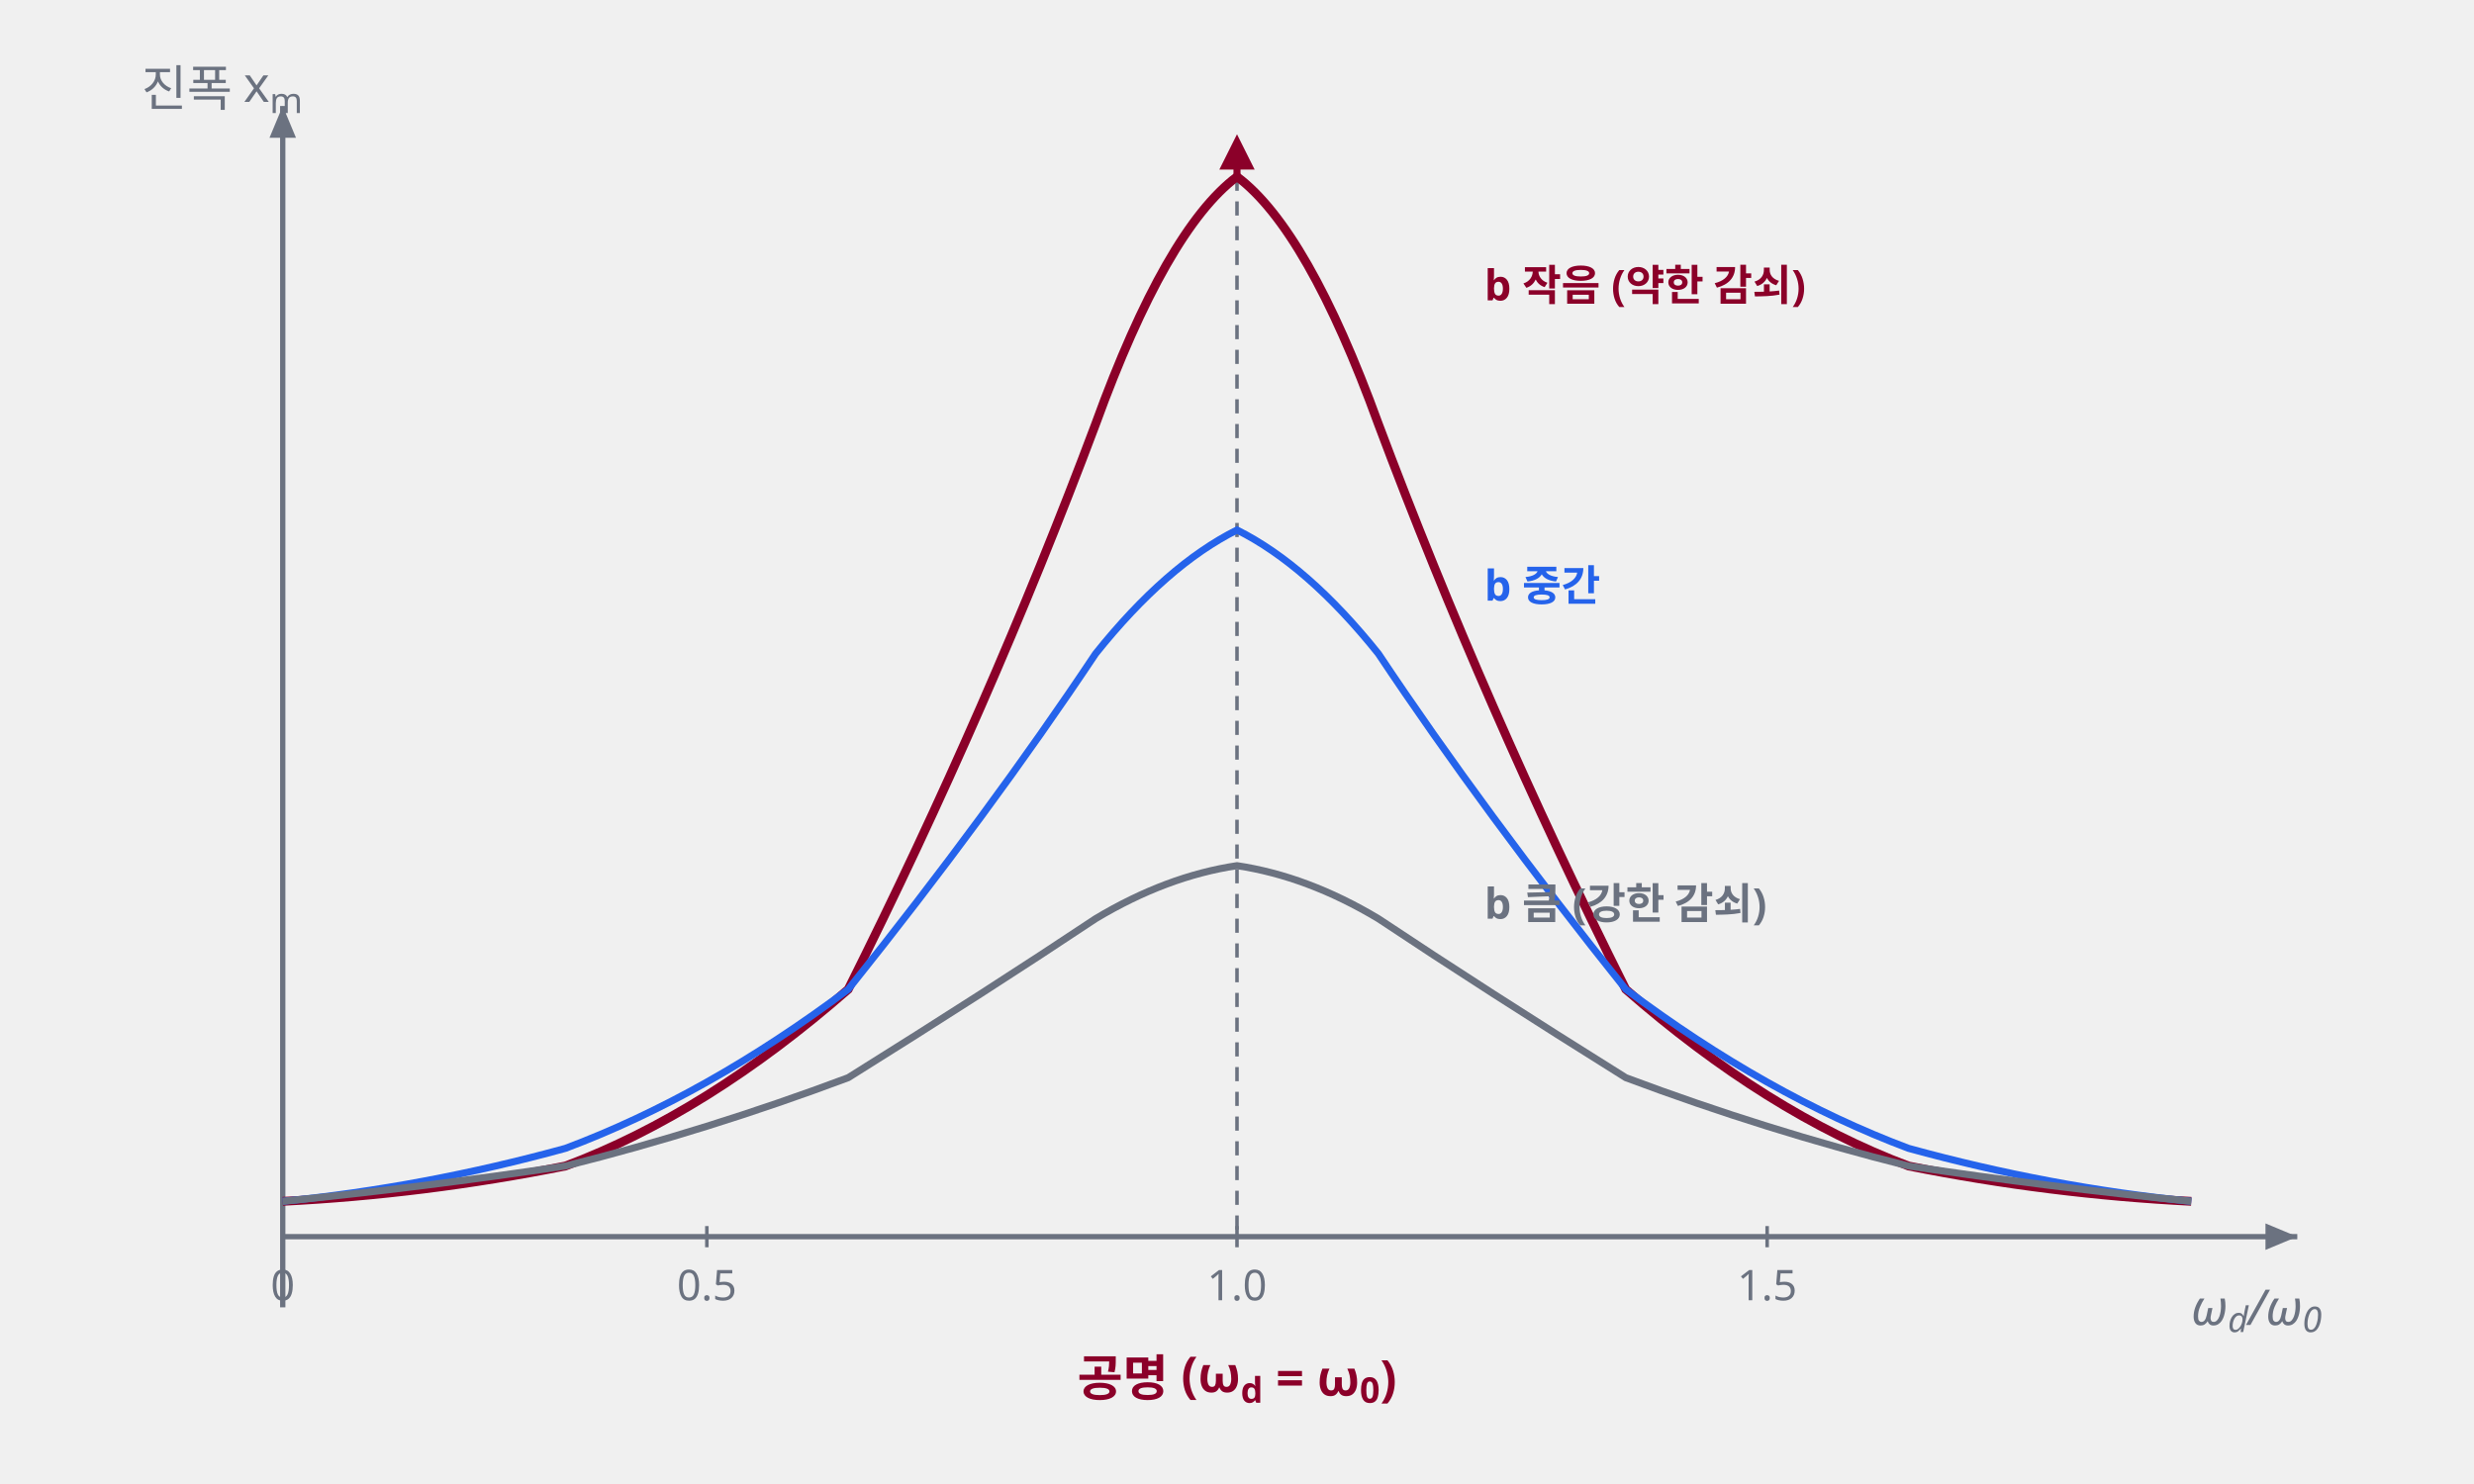
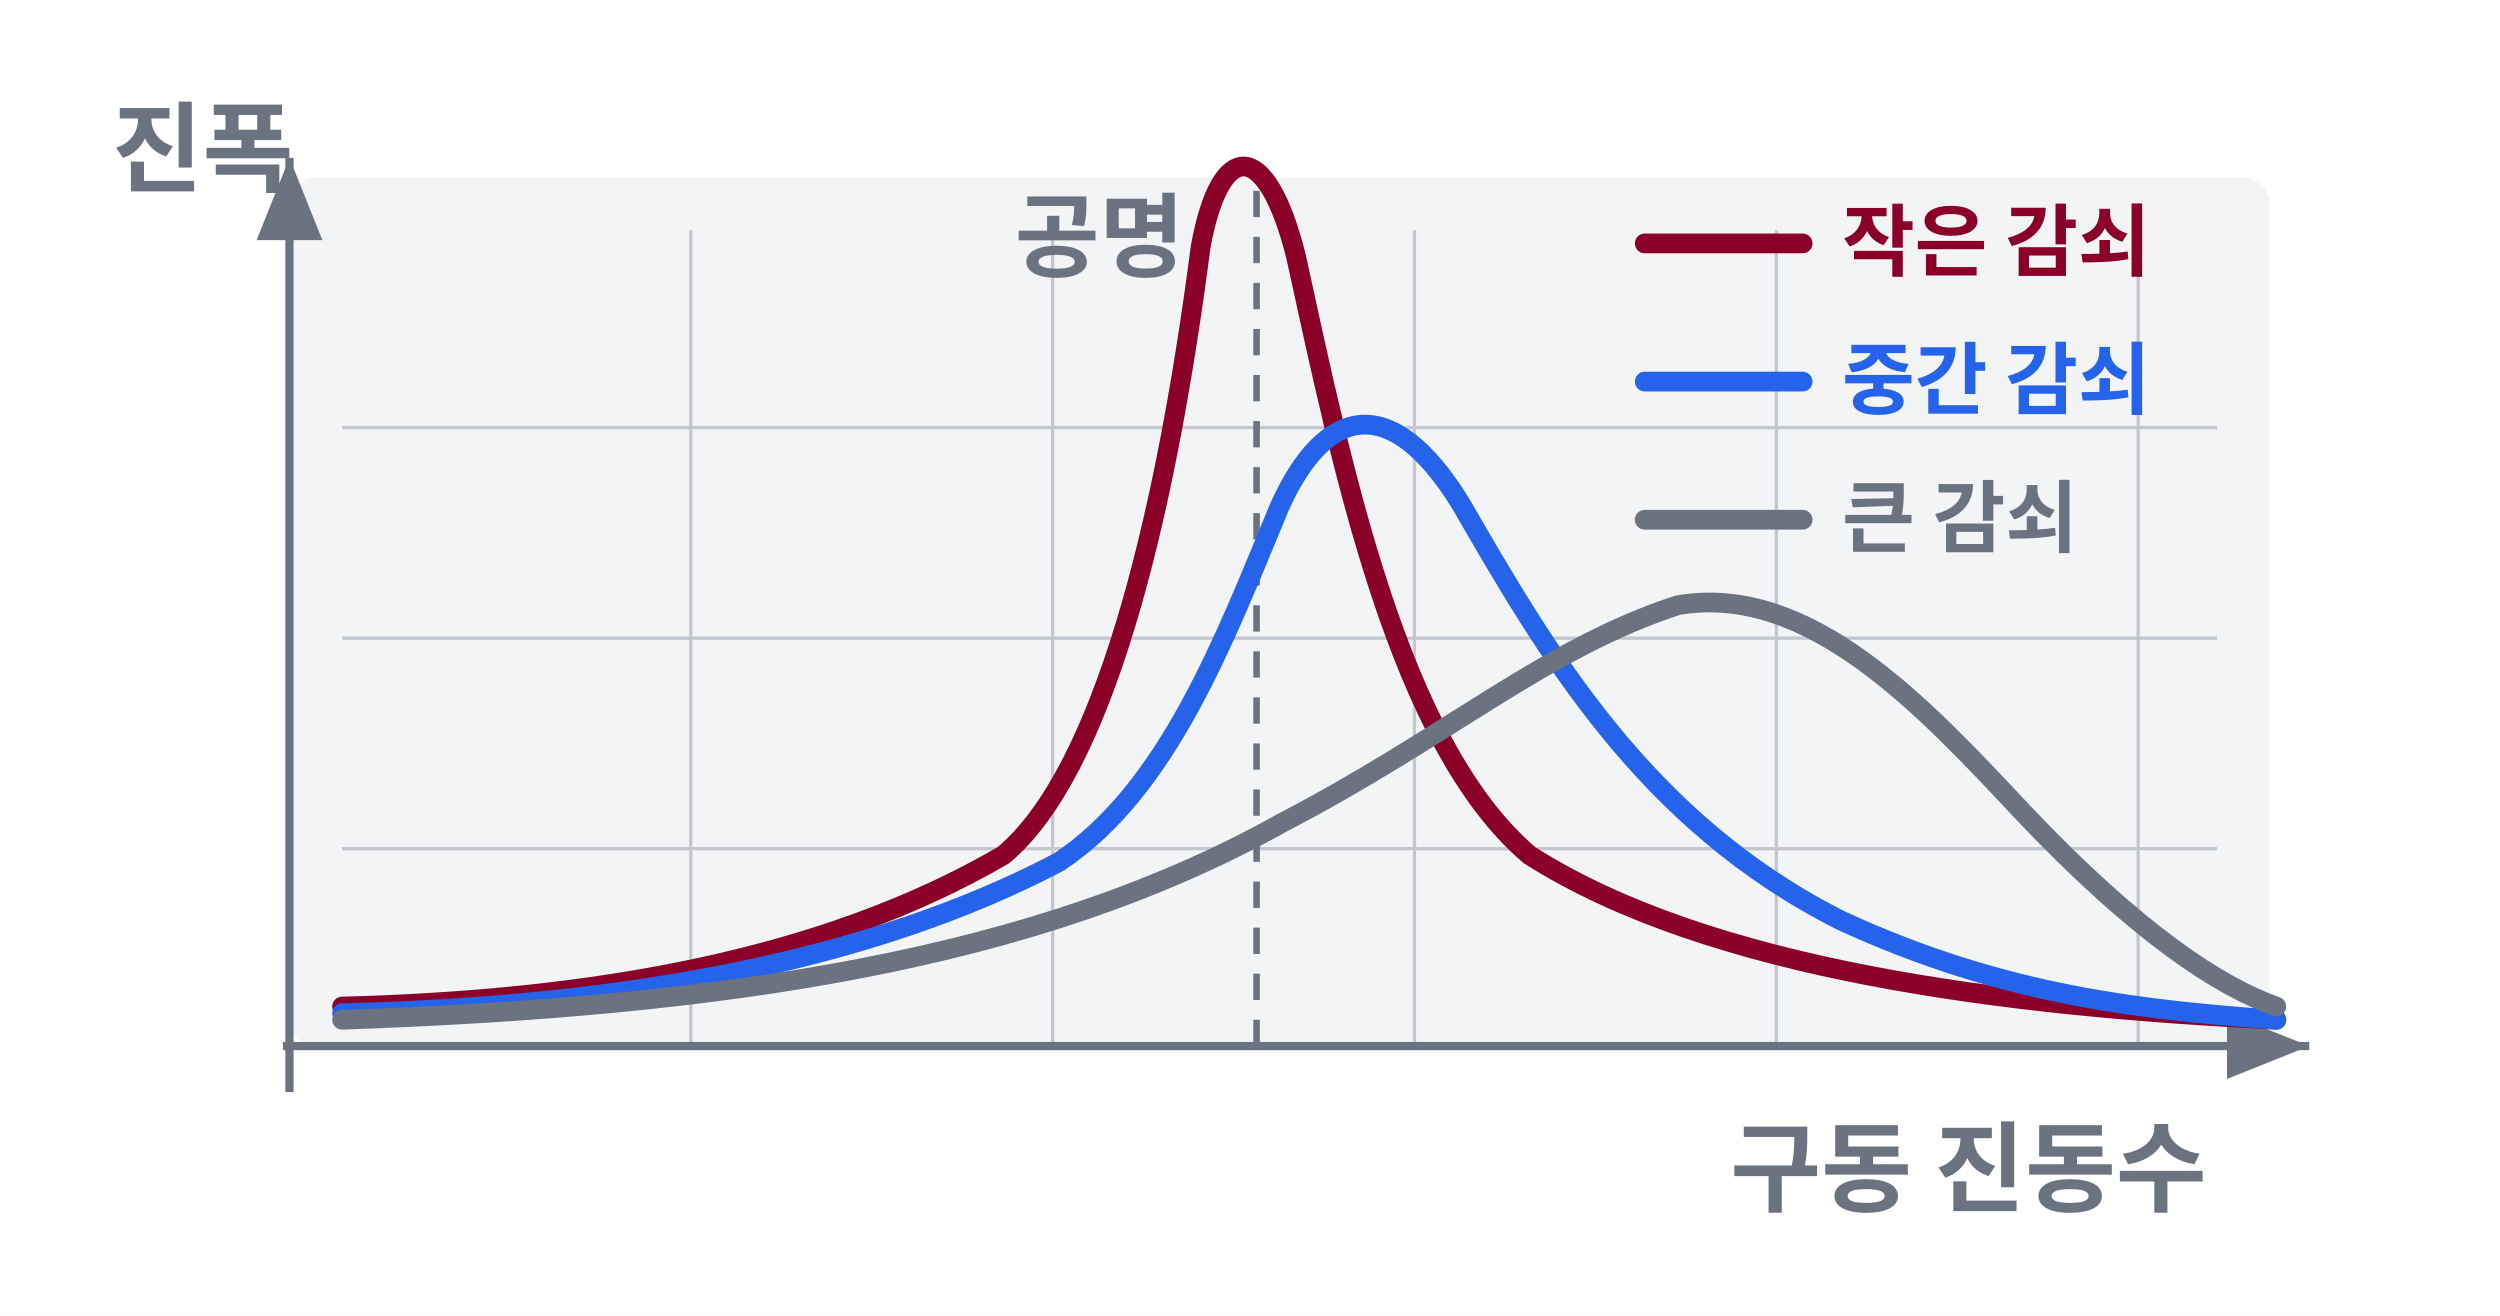
- <svg xmlns="http://www.w3.org/2000/svg" viewBox="0 0 700 420" font-family="sans-serif">
+ <svg xmlns="http://www.w3.org/2000/svg" viewBox="0 0 760 400" font-family="sans-serif">
  <defs>
-     <marker id="rArrow" markerWidth="6" markerHeight="5" refX="6" refY="2.5" orient="auto">
-       <path d="M0,0 L6,2.5 L0,5 Z" fill="#6B7280" />
+     <marker id="axisArrowResonance" markerWidth="10" markerHeight="8" refX="10" refY="4" orient="auto">
+       <path d="M0,0 L10,4 L0,8 Z" fill="#6B7280" />
    </marker>
  </defs>
-   <line x1="80" y1="350" x2="650" y2="350" stroke="#6B7280" stroke-width="1.5" marker-end="url(#rArrow)" />
-   <line x1="80" y1="370" x2="80" y2="30" stroke="#6B7280" stroke-width="1.5" marker-end="url(#rArrow)" />
-   <text x="620" y="375" font-size="14" fill="#6B7280" font-style="italic">ω<tspan baseline-shift="sub" font-size="10">d</tspan>/ω<tspan baseline-shift="sub" font-size="10">0</tspan>
-   </text>
-   <text x="40" y="30" font-size="14" fill="#6B7280">진폭 x<tspan baseline-shift="sub" font-size="10">m</tspan>
-   </text>
-   <text x="80" y="368" font-size="12" fill="#6B7280" text-anchor="middle">0</text>
-   <text x="200" y="368" font-size="12" fill="#6B7280" text-anchor="middle">0.5</text>
-   <text x="350" y="368" font-size="12" fill="#6B7280" text-anchor="middle">1.0</text>
-   <text x="500" y="368" font-size="12" fill="#6B7280" text-anchor="middle">1.5</text>
-   <line x1="200" y1="347" x2="200" y2="353" stroke="#6B7280" stroke-width="1" />
-   <line x1="350" y1="347" x2="350" y2="353" stroke="#6B7280" stroke-width="1" />
-   <line x1="500" y1="347" x2="500" y2="353" stroke="#6B7280" stroke-width="1" />
-   <line x1="350" y1="50" x2="350" y2="350" stroke="#6B7280" stroke-width="1" stroke-dasharray="4 3" />
-   <path d="M80,340 Q120,338 160,330 Q200,315 240,280 Q280,200 310,120 Q330,65 350,50 Q370,65 390,120 Q420,200 460,280 Q500,315 540,330 Q580,338 620,340" fill="none" stroke="#8B0029" stroke-width="2.5" />
-   <text x="420" y="85" font-size="12" fill="#8B0029" font-weight="bold">b 작음 (약한 감쇠)</text>
-   <path d="M80,340 Q120,336 160,325 Q200,310 240,280 Q280,230 310,185 Q330,160 350,150 Q370,160 390,185 Q420,230 460,280 Q500,310 540,325 Q580,336 620,340" fill="none" stroke="#2563EB" stroke-width="2" />
-   <text x="420" y="170" font-size="12" fill="#2563EB" font-weight="bold">b 중간</text>
-   <path d="M80,340 Q120,336 160,330 Q200,320 240,305 Q280,280 310,260 Q330,248 350,245 Q370,248 390,260 Q420,280 460,305 Q500,320 540,330 Q580,336 620,340" fill="none" stroke="#6B7280" stroke-width="2" />
-   <text x="420" y="260" font-size="12" fill="#6B7280" font-weight="bold">b 큼 (강한 감쇠)</text>
-   <text x="350" y="395" font-size="14" fill="#8B0029" text-anchor="middle" font-weight="bold">공명 (ω<tspan baseline-shift="sub" font-size="10">d</tspan> = ω<tspan baseline-shift="sub" font-size="10">0</tspan>)</text>
-   <line x1="350" y1="42" x2="350" y2="50" stroke="#8B0029" stroke-width="2" />
-   <polygon points="345,48 350,38 355,48" fill="#8B0029" />
+   <rect x="0" y="0" width="760" height="400" fill="#ffffff" />
+   <rect x="88" y="54" width="602" height="264" rx="8" fill="#F3F4F6" />
+   <g stroke="#6B7280" stroke-width="1" opacity="0.35">
+     <line x1="210" y1="70" x2="210" y2="318" />
+     <line x1="320" y1="70" x2="320" y2="318" />
+     <line x1="430" y1="70" x2="430" y2="318" />
+     <line x1="540" y1="70" x2="540" y2="318" />
+     <line x1="650" y1="70" x2="650" y2="318" />
+     <line x1="104" y1="130" x2="674" y2="130" />
+     <line x1="104" y1="194" x2="674" y2="194" />
+     <line x1="104" y1="258" x2="674" y2="258" />
+   </g>
+   <g stroke="#6B7280" stroke-width="2.5" marker-end="url(#axisArrowResonance)">
+     <line x1="86" y1="318" x2="702" y2="318" />
+     <line x1="88" y1="332" x2="88" y2="48" />
+   </g>
+   <line x1="382" y1="58" x2="382" y2="318" stroke="#6B7280" stroke-width="2" stroke-dasharray="8 6" />
+   <text x="360" y="82" text-anchor="end" font-size="28" font-weight="700" fill="#6B7280">공명</text>
+   <path d="M104,306 C180,304 250,292 305,260 C335,235 354,160 365,75 C371,42 385,42 394,78 C408,142 425,226 465,260 C520,295 610,306 692,310" fill="none" stroke="#8B0029" stroke-width="6" stroke-linecap="round" />
+   <path d="M104,308 C190,306 265,292 322,262 C355,240 372,195 389,154 C403,123 423,119 444,153 C470,198 500,250 560,280 C610,303 652,307 692,310" fill="none" stroke="#2563EB" stroke-width="6" stroke-linecap="round" />
+   <path d="M104,310 C220,306 315,292 390,250 C440,224 470,197 510,184 C550,177 585,215 615,247 C650,284 675,300 692,306" fill="none" stroke="#6B7280" stroke-width="6" stroke-linecap="round" />
+   <g font-size="24" font-weight="700">
+     <line x1="500" y1="74" x2="548" y2="74" stroke="#8B0029" stroke-width="6" stroke-linecap="round" />
+     <text x="560" y="82" fill="#8B0029">작은 감쇠</text>
+     <line x1="500" y1="116" x2="548" y2="116" stroke="#2563EB" stroke-width="6" stroke-linecap="round" />
+     <text x="560" y="124" fill="#2563EB">중간 감쇠</text>
+     <line x1="500" y1="158" x2="548" y2="158" stroke="#6B7280" stroke-width="6" stroke-linecap="round" />
+     <text x="560" y="166" fill="#6B7280">큰 감쇠</text>
+   </g>
+   <g font-size="30" font-weight="700" fill="#6B7280">
+     <text x="34" y="56">진폭</text>
+     <text x="526" y="366">구동 진동수</text>
+   </g>
</svg>
